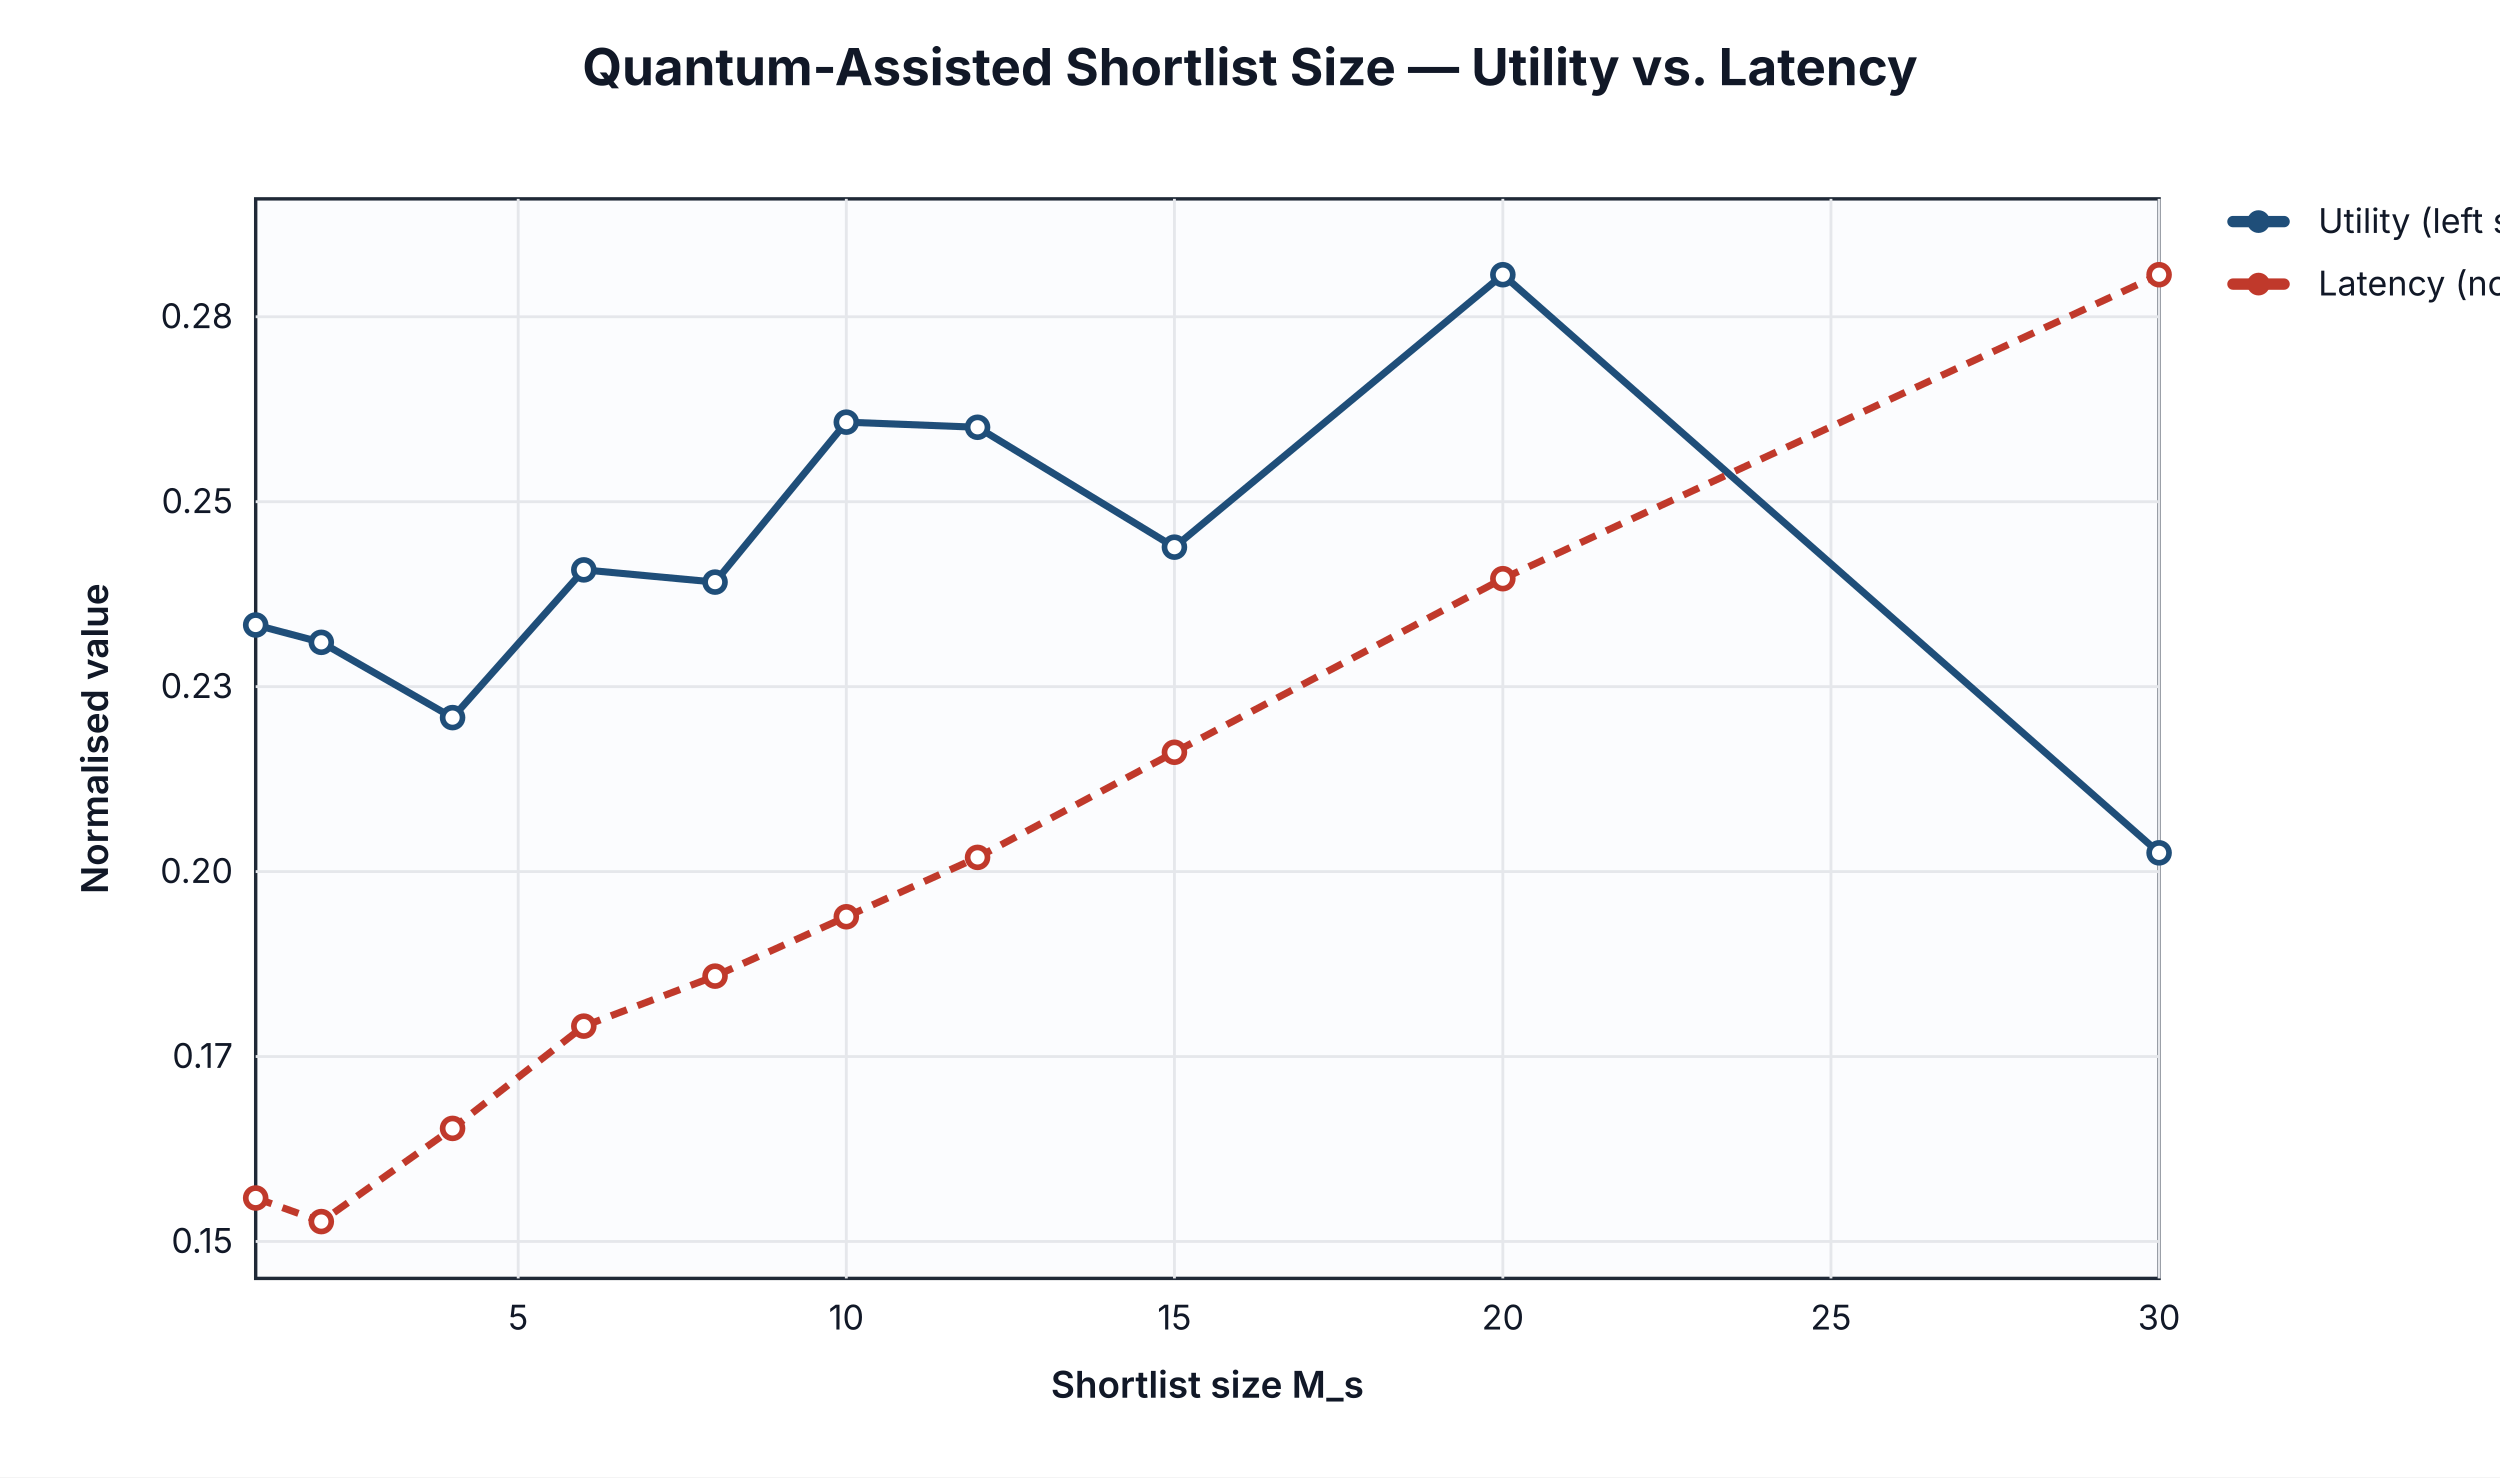
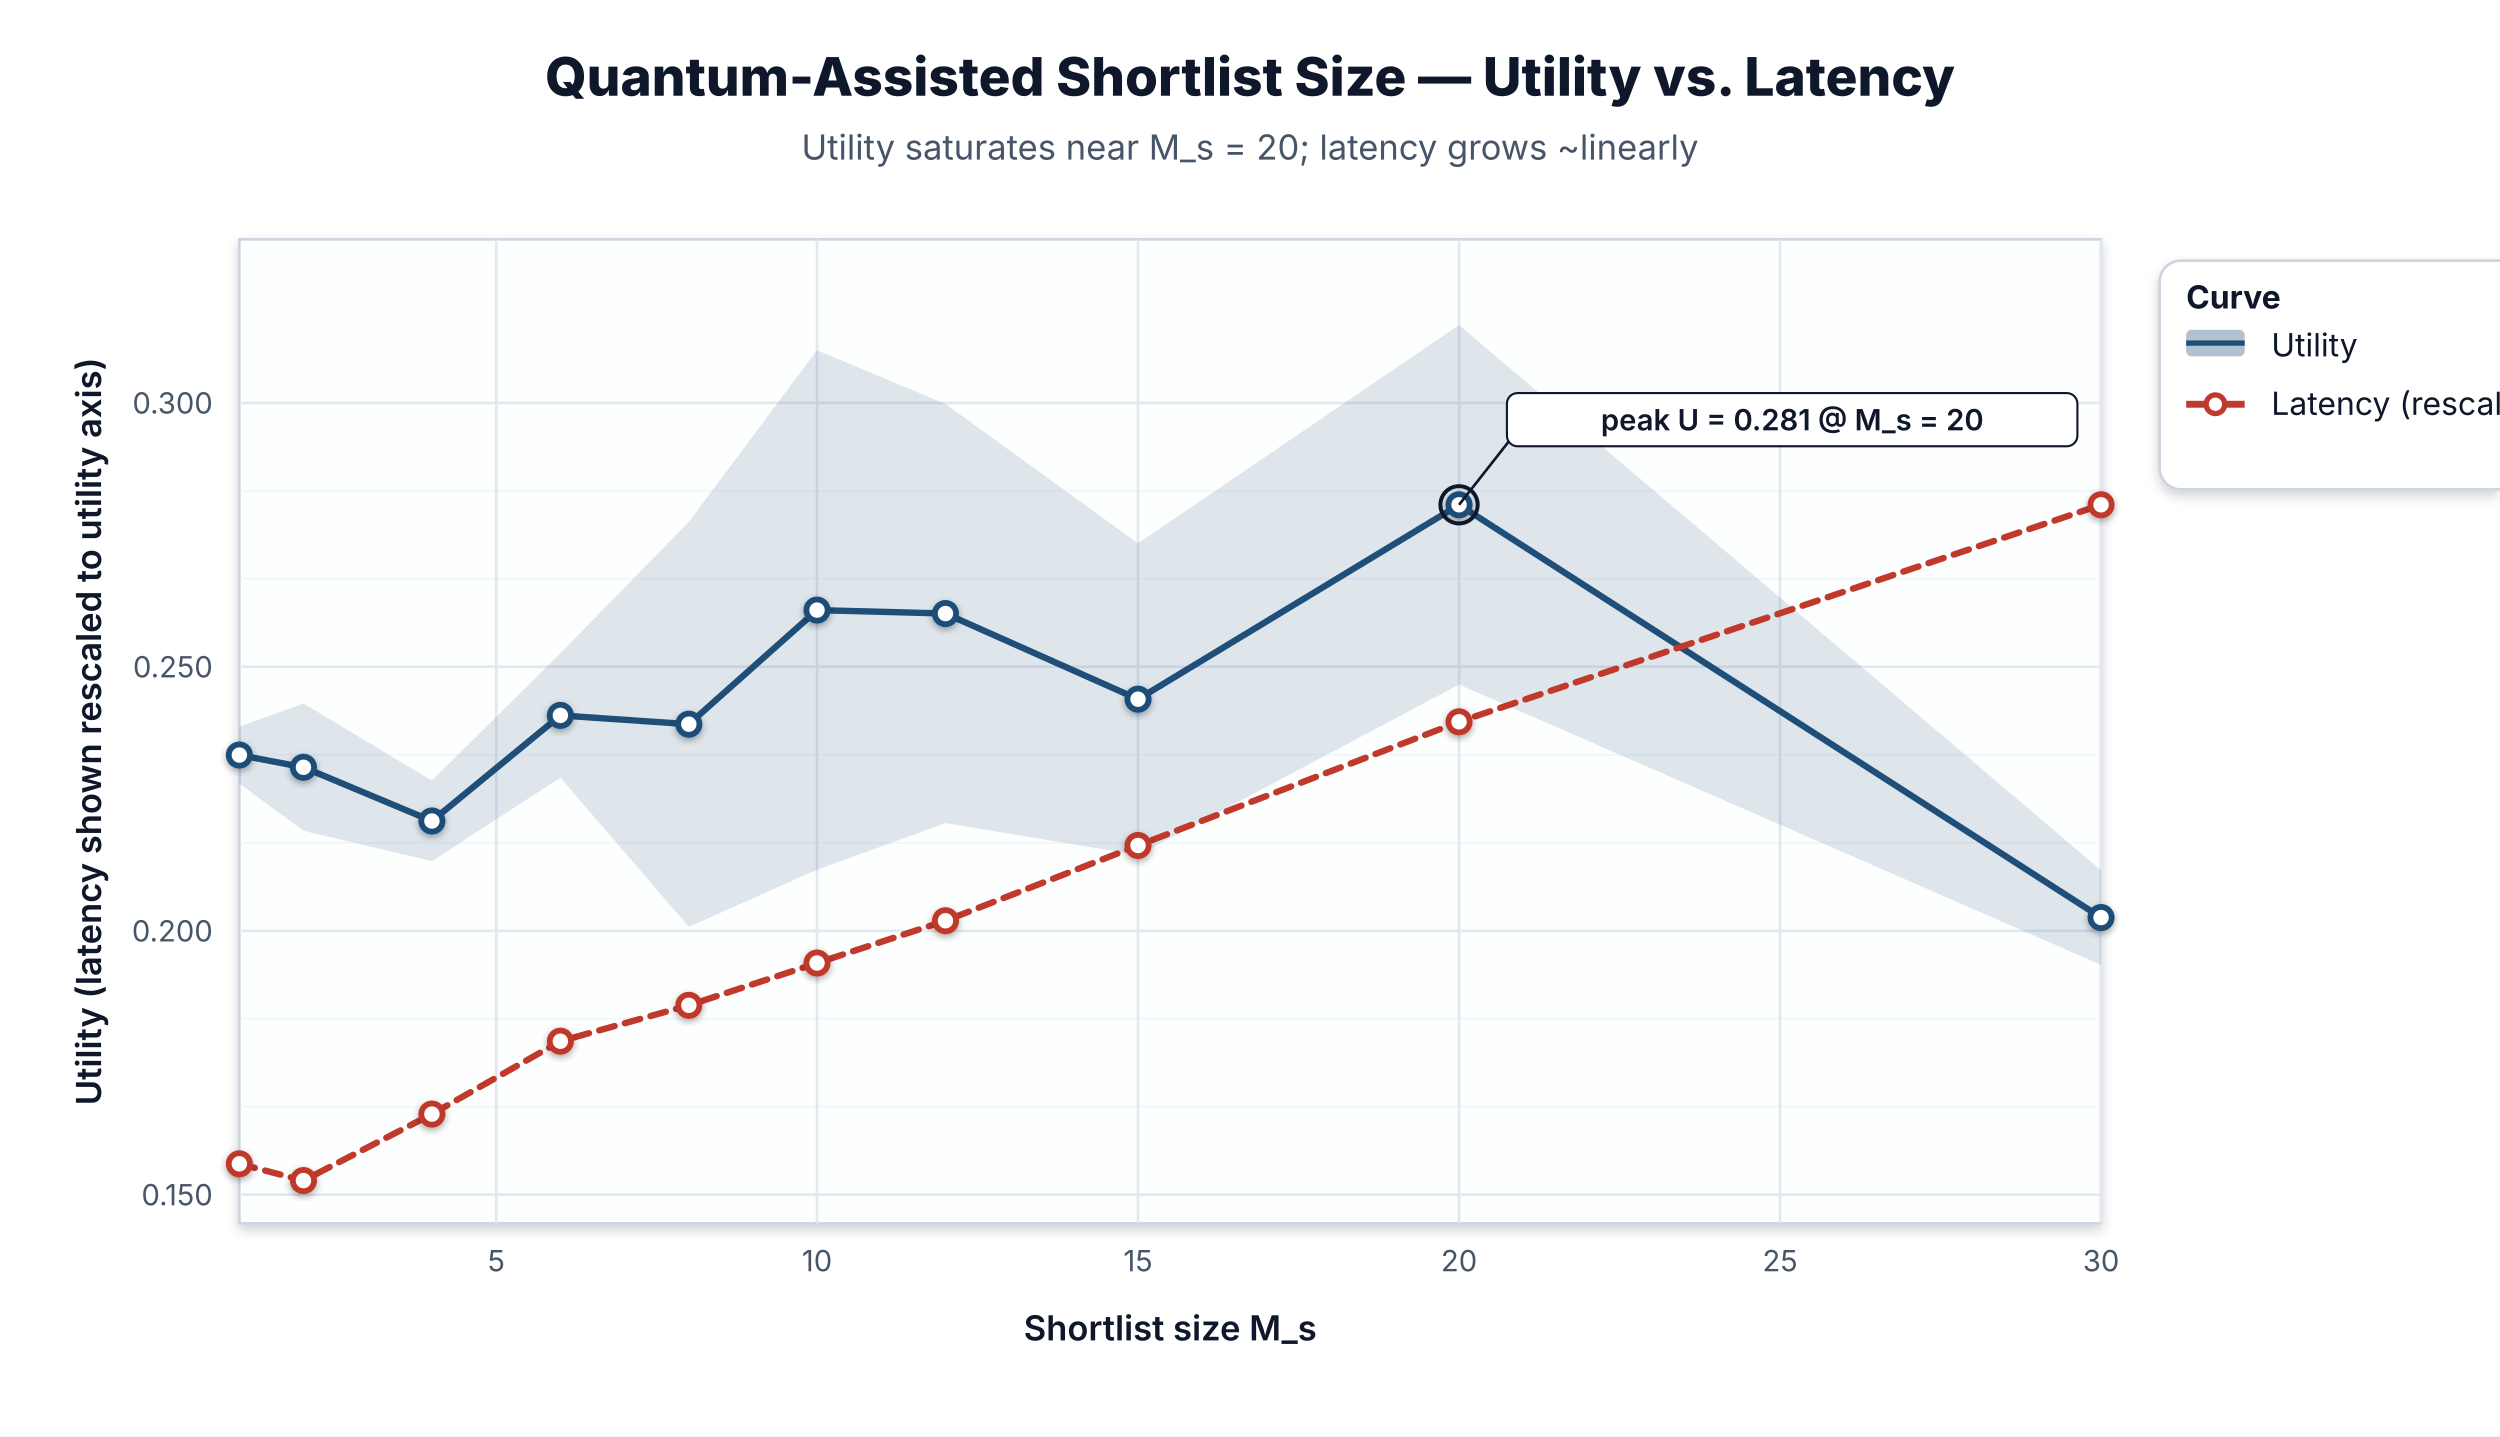
- <svg xmlns="http://www.w3.org/2000/svg" viewBox="0 0 880 520" width="880" height="520" font-family="'Inter','Segoe UI','Helvetica Neue',Arial,sans-serif" font-size="14" role="img" aria-label="Quantum-Assisted Shortlist Size  —  Utility vs. Latency">
+ <svg xmlns="http://www.w3.org/2000/svg" viewBox="0 0 940 540" width="940" height="540" font-family="'Inter','Segoe UI','Helvetica Neue',Arial,sans-serif" role="img" aria-label="Quantum-Assisted Shortlist Size  —  Utility vs. Latency">
+   <defs>
+     <filter id="panelShadow" x="-5%" y="-5%" width="110%" height="115%">
+       <feGaussianBlur in="SourceAlpha" stdDeviation="2.2" />
+       <feOffset dx="0" dy="2" />
+       <feComponentTransfer>
+         <feFuncA type="linear" slope="0.18" />
+       </feComponentTransfer>
+       <feMerge>
+         <feMergeNode />
+         <feMergeNode in="SourceGraphic" />
+       </feMerge>
+     </filter>
+     <filter id="pointShadow" x="-50%" y="-50%" width="200%" height="200%">
+       <feGaussianBlur in="SourceAlpha" stdDeviation="1.4" />
+       <feOffset dx="0" dy="1" />
+       <feComponentTransfer>
+         <feFuncA type="linear" slope="0.35" />
+       </feComponentTransfer>
+       <feMerge>
+         <feMergeNode />
+         <feMergeNode in="SourceGraphic" />
+       </feMerge>
+     </filter>
+     <marker id="mArrow" viewBox="0 0 10 10" refX="9" refY="5" markerWidth="8" markerHeight="8" orient="auto-start-reverse">
+       <path d="M0,0 L10,5 L0,10 z" fill="#0f172a" />
+     </marker>
+   </defs>
  <rect width="100%" height="100%" fill="#ffffff" />
-   <text x="440.0" y="30" text-anchor="middle" font-size="18" font-weight="700" fill="#111827">Quantum-Assisted Shortlist Size  —  Utility vs. Latency</text>
-   <rect x="90" y="70" width="670" height="380" fill="#fbfcfe" stroke="#1f2937" stroke-width="1.2" />
-   <line x1="90" y1="437.0" x2="760" y2="437.0" stroke="#e5e7eb" stroke-width="1" />
-   <text x="82" y="441.0" text-anchor="end" fill="#111827" font-size="12">0.15</text>
-   <line x1="90" y1="371.9" x2="760" y2="371.9" stroke="#e5e7eb" stroke-width="1" />
-   <text x="82" y="375.9" text-anchor="end" fill="#111827" font-size="12">0.17</text>
-   <line x1="90" y1="306.8" x2="760" y2="306.8" stroke="#e5e7eb" stroke-width="1" />
-   <text x="82" y="310.8" text-anchor="end" fill="#111827" font-size="12">0.20</text>
-   <line x1="90" y1="241.7" x2="760" y2="241.7" stroke="#e5e7eb" stroke-width="1" />
-   <text x="82" y="245.7" text-anchor="end" fill="#111827" font-size="12">0.23</text>
-   <line x1="90" y1="176.6" x2="760" y2="176.6" stroke="#e5e7eb" stroke-width="1" />
-   <text x="82" y="180.6" text-anchor="end" fill="#111827" font-size="12">0.25</text>
-   <line x1="90" y1="111.5" x2="760" y2="111.5" stroke="#e5e7eb" stroke-width="1" />
-   <text x="82" y="115.5" text-anchor="end" fill="#111827" font-size="12">0.28</text>
-   <line x1="182.4" y1="70" x2="182.4" y2="450" stroke="#e5e7eb" stroke-width="1" />
-   <text x="182.4" y="468" text-anchor="middle" fill="#111827" font-size="12">5</text>
-   <line x1="297.9" y1="70" x2="297.9" y2="450" stroke="#e5e7eb" stroke-width="1" />
-   <text x="297.9" y="468" text-anchor="middle" fill="#111827" font-size="12">10</text>
-   <line x1="413.4" y1="70" x2="413.4" y2="450" stroke="#e5e7eb" stroke-width="1" />
-   <text x="413.4" y="468" text-anchor="middle" fill="#111827" font-size="12">15</text>
-   <line x1="529.0" y1="70" x2="529.0" y2="450" stroke="#e5e7eb" stroke-width="1" />
-   <text x="529.0" y="468" text-anchor="middle" fill="#111827" font-size="12">20</text>
-   <line x1="644.5" y1="70" x2="644.5" y2="450" stroke="#e5e7eb" stroke-width="1" />
-   <text x="644.5" y="468" text-anchor="middle" fill="#111827" font-size="12">25</text>
-   <line x1="760.0" y1="70" x2="760.0" y2="450" stroke="#e5e7eb" stroke-width="1" />
-   <text x="760.0" y="468" text-anchor="middle" fill="#111827" font-size="12">30</text>
-   <text x="425.0" y="492" text-anchor="middle" fill="#111827" font-size="13" font-weight="600">Shortlist size  M_s</text>
-   <text transform="translate(38,260.0) rotate(-90)" text-anchor="middle" fill="#111827" font-size="13" font-weight="600">Normalised value</text>
-   <polyline points="90.0,220.0 113.1,226.1 159.3,252.6 205.5,200.6 251.7,204.9 297.9,148.6 344.1,150.4 413.4,192.6 529.0,96.7 760.0,300.2" fill="none" stroke="#1f4e79" stroke-width="2.5" />
-   <circle cx="90.0" cy="220.0" r="3.5" fill="#ffffff" stroke="#1f4e79" stroke-width="2" />
-   <circle cx="113.1" cy="226.1" r="3.5" fill="#ffffff" stroke="#1f4e79" stroke-width="2" />
-   <circle cx="159.3" cy="252.6" r="3.5" fill="#ffffff" stroke="#1f4e79" stroke-width="2" />
-   <circle cx="205.5" cy="200.6" r="3.5" fill="#ffffff" stroke="#1f4e79" stroke-width="2" />
-   <circle cx="251.7" cy="204.9" r="3.5" fill="#ffffff" stroke="#1f4e79" stroke-width="2" />
-   <circle cx="297.9" cy="148.6" r="3.5" fill="#ffffff" stroke="#1f4e79" stroke-width="2" />
-   <circle cx="344.1" cy="150.4" r="3.5" fill="#ffffff" stroke="#1f4e79" stroke-width="2" />
-   <circle cx="413.4" cy="192.6" r="3.5" fill="#ffffff" stroke="#1f4e79" stroke-width="2" />
-   <circle cx="529.0" cy="96.7" r="3.5" fill="#ffffff" stroke="#1f4e79" stroke-width="2" />
-   <circle cx="760.0" cy="300.2" r="3.5" fill="#ffffff" stroke="#1f4e79" stroke-width="2" />
-   <polyline points="90.0,421.7 113.1,430.0 159.3,397.2 205.5,361.2 251.7,343.6 297.9,322.7 344.1,301.8 413.4,264.8 529.0,203.7 760.0,96.7" fill="none" stroke="#c0392b" stroke-width="2.5" stroke-dasharray="6,4" />
-   <circle cx="90.0" cy="421.7" r="3.5" fill="#ffffff" stroke="#c0392b" stroke-width="2" />
-   <circle cx="113.1" cy="430.0" r="3.5" fill="#ffffff" stroke="#c0392b" stroke-width="2" />
-   <circle cx="159.3" cy="397.2" r="3.5" fill="#ffffff" stroke="#c0392b" stroke-width="2" />
-   <circle cx="205.5" cy="361.2" r="3.5" fill="#ffffff" stroke="#c0392b" stroke-width="2" />
-   <circle cx="251.7" cy="343.6" r="3.5" fill="#ffffff" stroke="#c0392b" stroke-width="2" />
-   <circle cx="297.9" cy="322.7" r="3.5" fill="#ffffff" stroke="#c0392b" stroke-width="2" />
-   <circle cx="344.1" cy="301.8" r="3.5" fill="#ffffff" stroke="#c0392b" stroke-width="2" />
-   <circle cx="413.4" cy="264.8" r="3.5" fill="#ffffff" stroke="#c0392b" stroke-width="2" />
-   <circle cx="529.0" cy="203.7" r="3.5" fill="#ffffff" stroke="#c0392b" stroke-width="2" />
-   <circle cx="760.0" cy="96.7" r="3.5" fill="#ffffff" stroke="#c0392b" stroke-width="2" />
-   <rect x="784" y="76" width="22" height="4" fill="#1f4e79" rx="2" />
-   <circle cx="795" cy="78" r="4" fill="#1f4e79" />
-   <text x="816" y="82" fill="#111827" font-size="12">Utility  (left scale)</text>
-   <rect x="784" y="98" width="22" height="4" fill="#c0392b" rx="2" />
-   <circle cx="795" cy="100" r="4" fill="#c0392b" />
-   <text x="816" y="104" fill="#111827" font-size="12">Latency  (normalised)</text>
+   <text x="470.0" y="36" text-anchor="middle" font-size="20" font-weight="800" fill="#0f172a">Quantum-Assisted Shortlist Size  —  Utility vs. Latency</text>
+   <text x="470.0" y="60" text-anchor="middle" font-size="13" fill="#475569">Utility saturates near M_s = 20;  latency grows ~linearly</text>
+   <g filter="url(#panelShadow)">
+     <rect x="90" y="90" width="700" height="370" fill="#fdfefe" stroke="#cbd5e1" stroke-width="1" />
+   </g>
+   <line x1="90" y1="416.1" x2="790" y2="416.1" stroke="#f1f5f9" stroke-width="0.6" />
+   <line x1="90" y1="383.0" x2="790" y2="383.0" stroke="#f1f5f9" stroke-width="0.6" />
+   <line x1="90" y1="316.9" x2="790" y2="316.9" stroke="#f1f5f9" stroke-width="0.6" />
+   <line x1="90" y1="283.8" x2="790" y2="283.8" stroke="#f1f5f9" stroke-width="0.6" />
+   <line x1="90" y1="217.6" x2="790" y2="217.6" stroke="#f1f5f9" stroke-width="0.6" />
+   <line x1="90" y1="184.6" x2="790" y2="184.6" stroke="#f1f5f9" stroke-width="0.6" />
+   <line x1="90" y1="449.2" x2="790" y2="449.2" stroke="#e2e8f0" stroke-width="1" />
+   <text x="80" y="453.2" text-anchor="end" fill="#475569" font-size="11">0.150</text>
+   <line x1="90" y1="350.0" x2="790" y2="350.0" stroke="#e2e8f0" stroke-width="1" />
+   <text x="80" y="354.0" text-anchor="end" fill="#475569" font-size="11">0.200</text>
+   <line x1="90" y1="250.7" x2="790" y2="250.7" stroke="#e2e8f0" stroke-width="1" />
+   <text x="80" y="254.7" text-anchor="end" fill="#475569" font-size="11">0.250</text>
+   <line x1="90" y1="151.5" x2="790" y2="151.5" stroke="#e2e8f0" stroke-width="1" />
+   <text x="80" y="155.5" text-anchor="end" fill="#475569" font-size="11">0.300</text>
+   <line x1="186.6" y1="90" x2="186.6" y2="460" stroke="#e2e8f0" stroke-width="1" />
+   <text x="186.6" y="478" text-anchor="middle" fill="#475569" font-size="11">5</text>
+   <line x1="307.2" y1="90" x2="307.2" y2="460" stroke="#e2e8f0" stroke-width="1" />
+   <text x="307.2" y="478" text-anchor="middle" fill="#475569" font-size="11">10</text>
+   <line x1="427.9" y1="90" x2="427.9" y2="460" stroke="#e2e8f0" stroke-width="1" />
+   <text x="427.9" y="478" text-anchor="middle" fill="#475569" font-size="11">15</text>
+   <line x1="548.6" y1="90" x2="548.6" y2="460" stroke="#e2e8f0" stroke-width="1" />
+   <text x="548.6" y="478" text-anchor="middle" fill="#475569" font-size="11">20</text>
+   <line x1="669.3" y1="90" x2="669.3" y2="460" stroke="#e2e8f0" stroke-width="1" />
+   <text x="669.3" y="478" text-anchor="middle" fill="#475569" font-size="11">25</text>
+   <line x1="790.0" y1="90" x2="790.0" y2="460" stroke="#e2e8f0" stroke-width="1" />
+   <text x="790.0" y="478" text-anchor="middle" fill="#475569" font-size="11">30</text>
+   <text x="440.0" y="504" text-anchor="middle" fill="#0f172a" font-size="13" font-weight="600">Shortlist size  M_s</text>
+   <text transform="translate(38,275.0) rotate(-90)" text-anchor="middle" fill="#0f172a" font-size="13" font-weight="600">Utility  (latency shown rescaled to utility axis)</text>
+   <polygon points="90.0,273.2 114.1,264.5 162.4,293.5 210.7,245.6 259.0,196.2 307.2,131.7 355.5,151.9 427.9,204.3 548.6,122.2 790.0,327.2 790.0,362.8 548.6,257.4 427.9,321.5 355.5,309.5 307.2,327.0 259.0,348.5 210.7,292.4 162.4,323.8 114.1,312.4 90.0,294.6" fill="#1f4e79" opacity="0.14" />
+   <polyline points="90.0,283.9 114.1,288.5 162.4,308.7 210.7,269.0 259.0,272.3 307.2,229.4 355.5,230.7 427.9,262.9 548.6,189.8 790.0,345.0" fill="none" stroke="#1f4e79" stroke-width="2.4" stroke-linejoin="round" stroke-linecap="round" />
+   <circle cx="90.0" cy="283.9" r="4" fill="#ffffff" stroke="#1f4e79" stroke-width="2.2" filter="url(#pointShadow)" />
+   <circle cx="114.1" cy="288.5" r="4" fill="#ffffff" stroke="#1f4e79" stroke-width="2.2" filter="url(#pointShadow)" />
+   <circle cx="162.4" cy="308.7" r="4" fill="#ffffff" stroke="#1f4e79" stroke-width="2.2" filter="url(#pointShadow)" />
+   <circle cx="210.7" cy="269.0" r="4" fill="#ffffff" stroke="#1f4e79" stroke-width="2.2" filter="url(#pointShadow)" />
+   <circle cx="259.0" cy="272.3" r="4" fill="#ffffff" stroke="#1f4e79" stroke-width="2.2" filter="url(#pointShadow)" />
+   <circle cx="307.2" cy="229.4" r="4" fill="#ffffff" stroke="#1f4e79" stroke-width="2.2" filter="url(#pointShadow)" />
+   <circle cx="355.5" cy="230.7" r="4" fill="#ffffff" stroke="#1f4e79" stroke-width="2.2" filter="url(#pointShadow)" />
+   <circle cx="427.9" cy="262.9" r="4" fill="#ffffff" stroke="#1f4e79" stroke-width="2.2" filter="url(#pointShadow)" />
+   <circle cx="548.6" cy="189.8" r="4" fill="#ffffff" stroke="#1f4e79" stroke-width="2.2" filter="url(#pointShadow)" />
+   <circle cx="790.0" cy="345.0" r="4" fill="#ffffff" stroke="#1f4e79" stroke-width="2.2" filter="url(#pointShadow)" />
+   <polyline points="90.0,437.6 114.1,443.9 162.4,418.9 210.7,391.5 259.0,378.0 307.2,362.1 355.5,346.2 427.9,317.9 548.6,271.4 790.0,189.8" fill="none" stroke="#c0392b" stroke-width="2.4" stroke-dasharray="6,4" stroke-linejoin="round" stroke-linecap="round" />
+   <circle cx="90.0" cy="437.6" r="4" fill="#ffffff" stroke="#c0392b" stroke-width="2.2" filter="url(#pointShadow)" />
+   <circle cx="114.1" cy="443.9" r="4" fill="#ffffff" stroke="#c0392b" stroke-width="2.2" filter="url(#pointShadow)" />
+   <circle cx="162.4" cy="418.9" r="4" fill="#ffffff" stroke="#c0392b" stroke-width="2.2" filter="url(#pointShadow)" />
+   <circle cx="210.7" cy="391.5" r="4" fill="#ffffff" stroke="#c0392b" stroke-width="2.2" filter="url(#pointShadow)" />
+   <circle cx="259.0" cy="378.0" r="4" fill="#ffffff" stroke="#c0392b" stroke-width="2.2" filter="url(#pointShadow)" />
+   <circle cx="307.2" cy="362.1" r="4" fill="#ffffff" stroke="#c0392b" stroke-width="2.2" filter="url(#pointShadow)" />
+   <circle cx="355.5" cy="346.2" r="4" fill="#ffffff" stroke="#c0392b" stroke-width="2.2" filter="url(#pointShadow)" />
+   <circle cx="427.9" cy="317.9" r="4" fill="#ffffff" stroke="#c0392b" stroke-width="2.2" filter="url(#pointShadow)" />
+   <circle cx="548.6" cy="271.4" r="4" fill="#ffffff" stroke="#c0392b" stroke-width="2.2" filter="url(#pointShadow)" />
+   <circle cx="790.0" cy="189.8" r="4" fill="#ffffff" stroke="#c0392b" stroke-width="2.2" filter="url(#pointShadow)" />
+   <line x1="548.6" y1="189.8" x2="570.6" y2="161.8" stroke="#0f172a" stroke-width="1" />
+   <circle cx="548.6" cy="189.8" r="7" fill="none" stroke="#0f172a" stroke-width="1.5" />
+   <rect x="566.6" y="147.8" width="214.5" height="20" rx="4" fill="#ffffff" stroke="#0f172a" stroke-width="0.8" />
+   <text x="673.9" y="161.8" text-anchor="middle" fill="#0f172a" font-size="11" font-weight="600">peak  U = 0.281  @ M_s = 20</text>
+   <g filter="url(#panelShadow)">
+     <rect x="812" y="98" width="180" height="86" rx="8" fill="#ffffff" stroke="#cbd5e1" />
+   </g>
+   <text x="822" y="116" fill="#0f172a" font-size="12" font-weight="700">Curve</text>
+   <rect x="822" y="124" width="22" height="10" fill="#1f4e79" opacity="0.35" rx="2" />
+   <line x1="822" y1="129" x2="844" y2="129" stroke="#1f4e79" stroke-width="2" />
+   <text x="854" y="134" fill="#0f172a" font-size="12">Utility</text>
+   <line x1="822" y1="152" x2="844" y2="152" stroke="#c0392b" stroke-width="2.6" />
+   <circle cx="833" cy="152" r="3.5" fill="#ffffff" stroke="#c0392b" stroke-width="2" />
+   <text x="854" y="156" fill="#0f172a" font-size="12">Latency  (rescaled)</text>
</svg>
